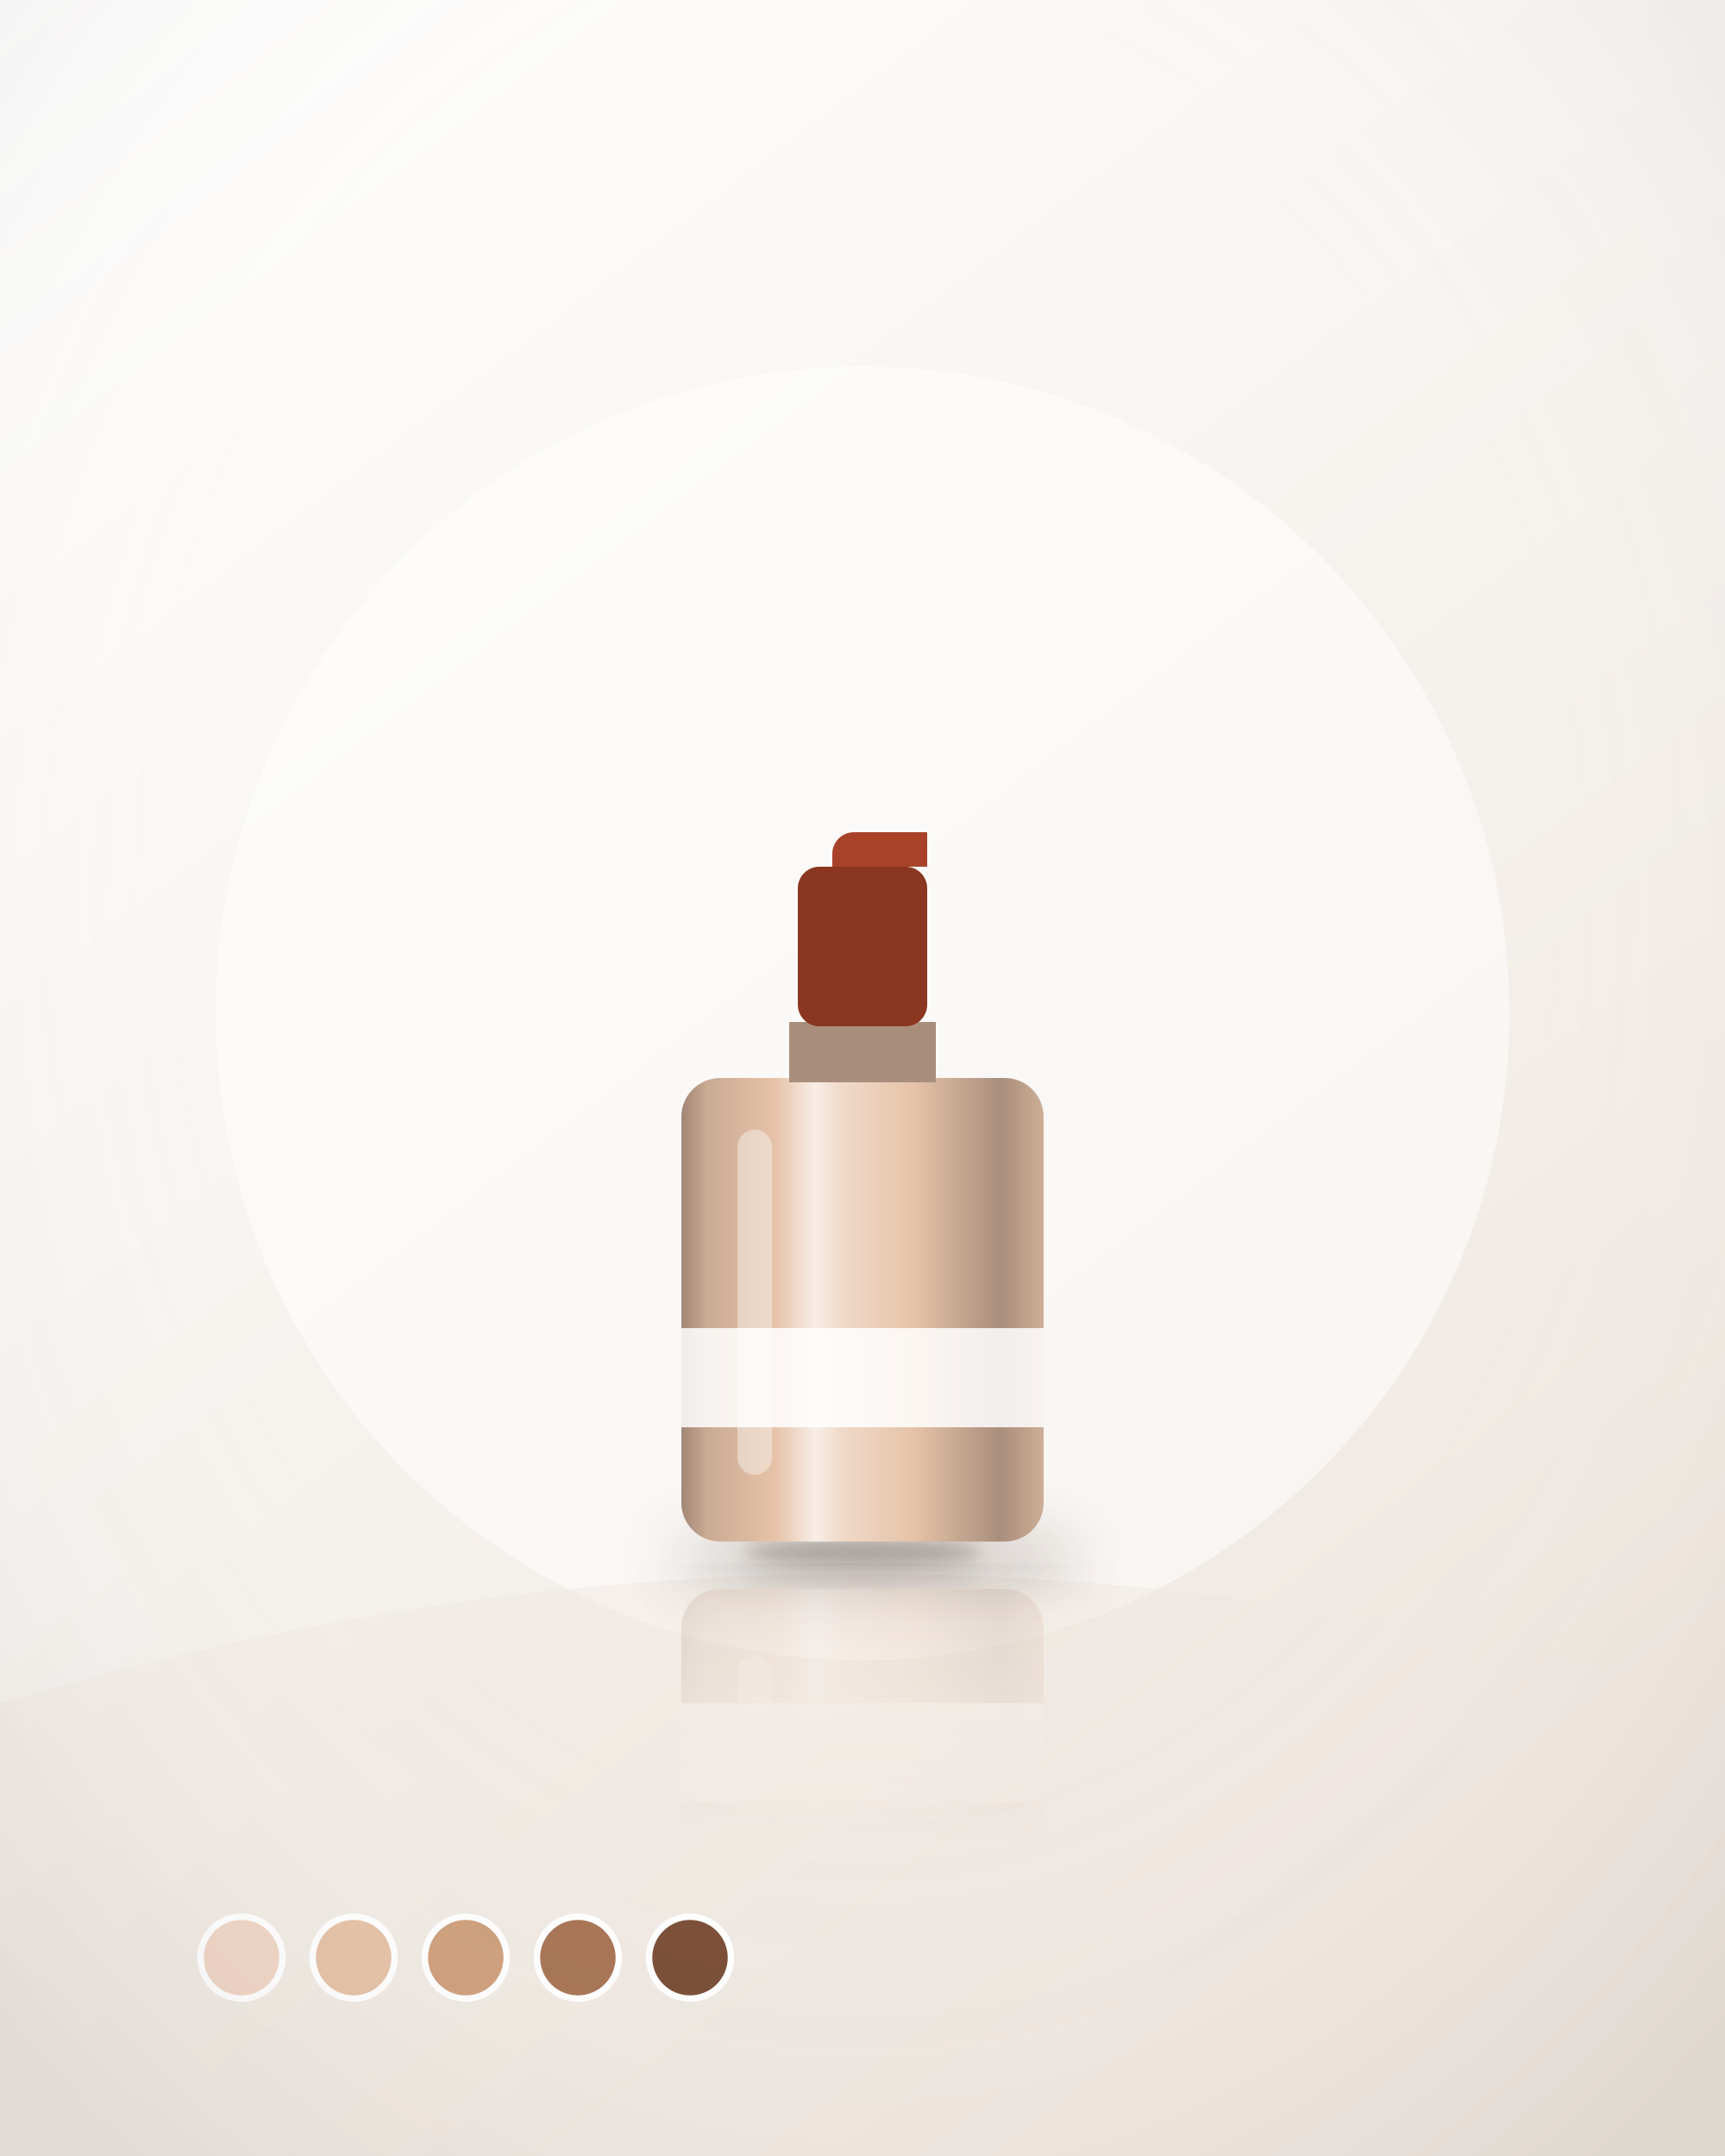
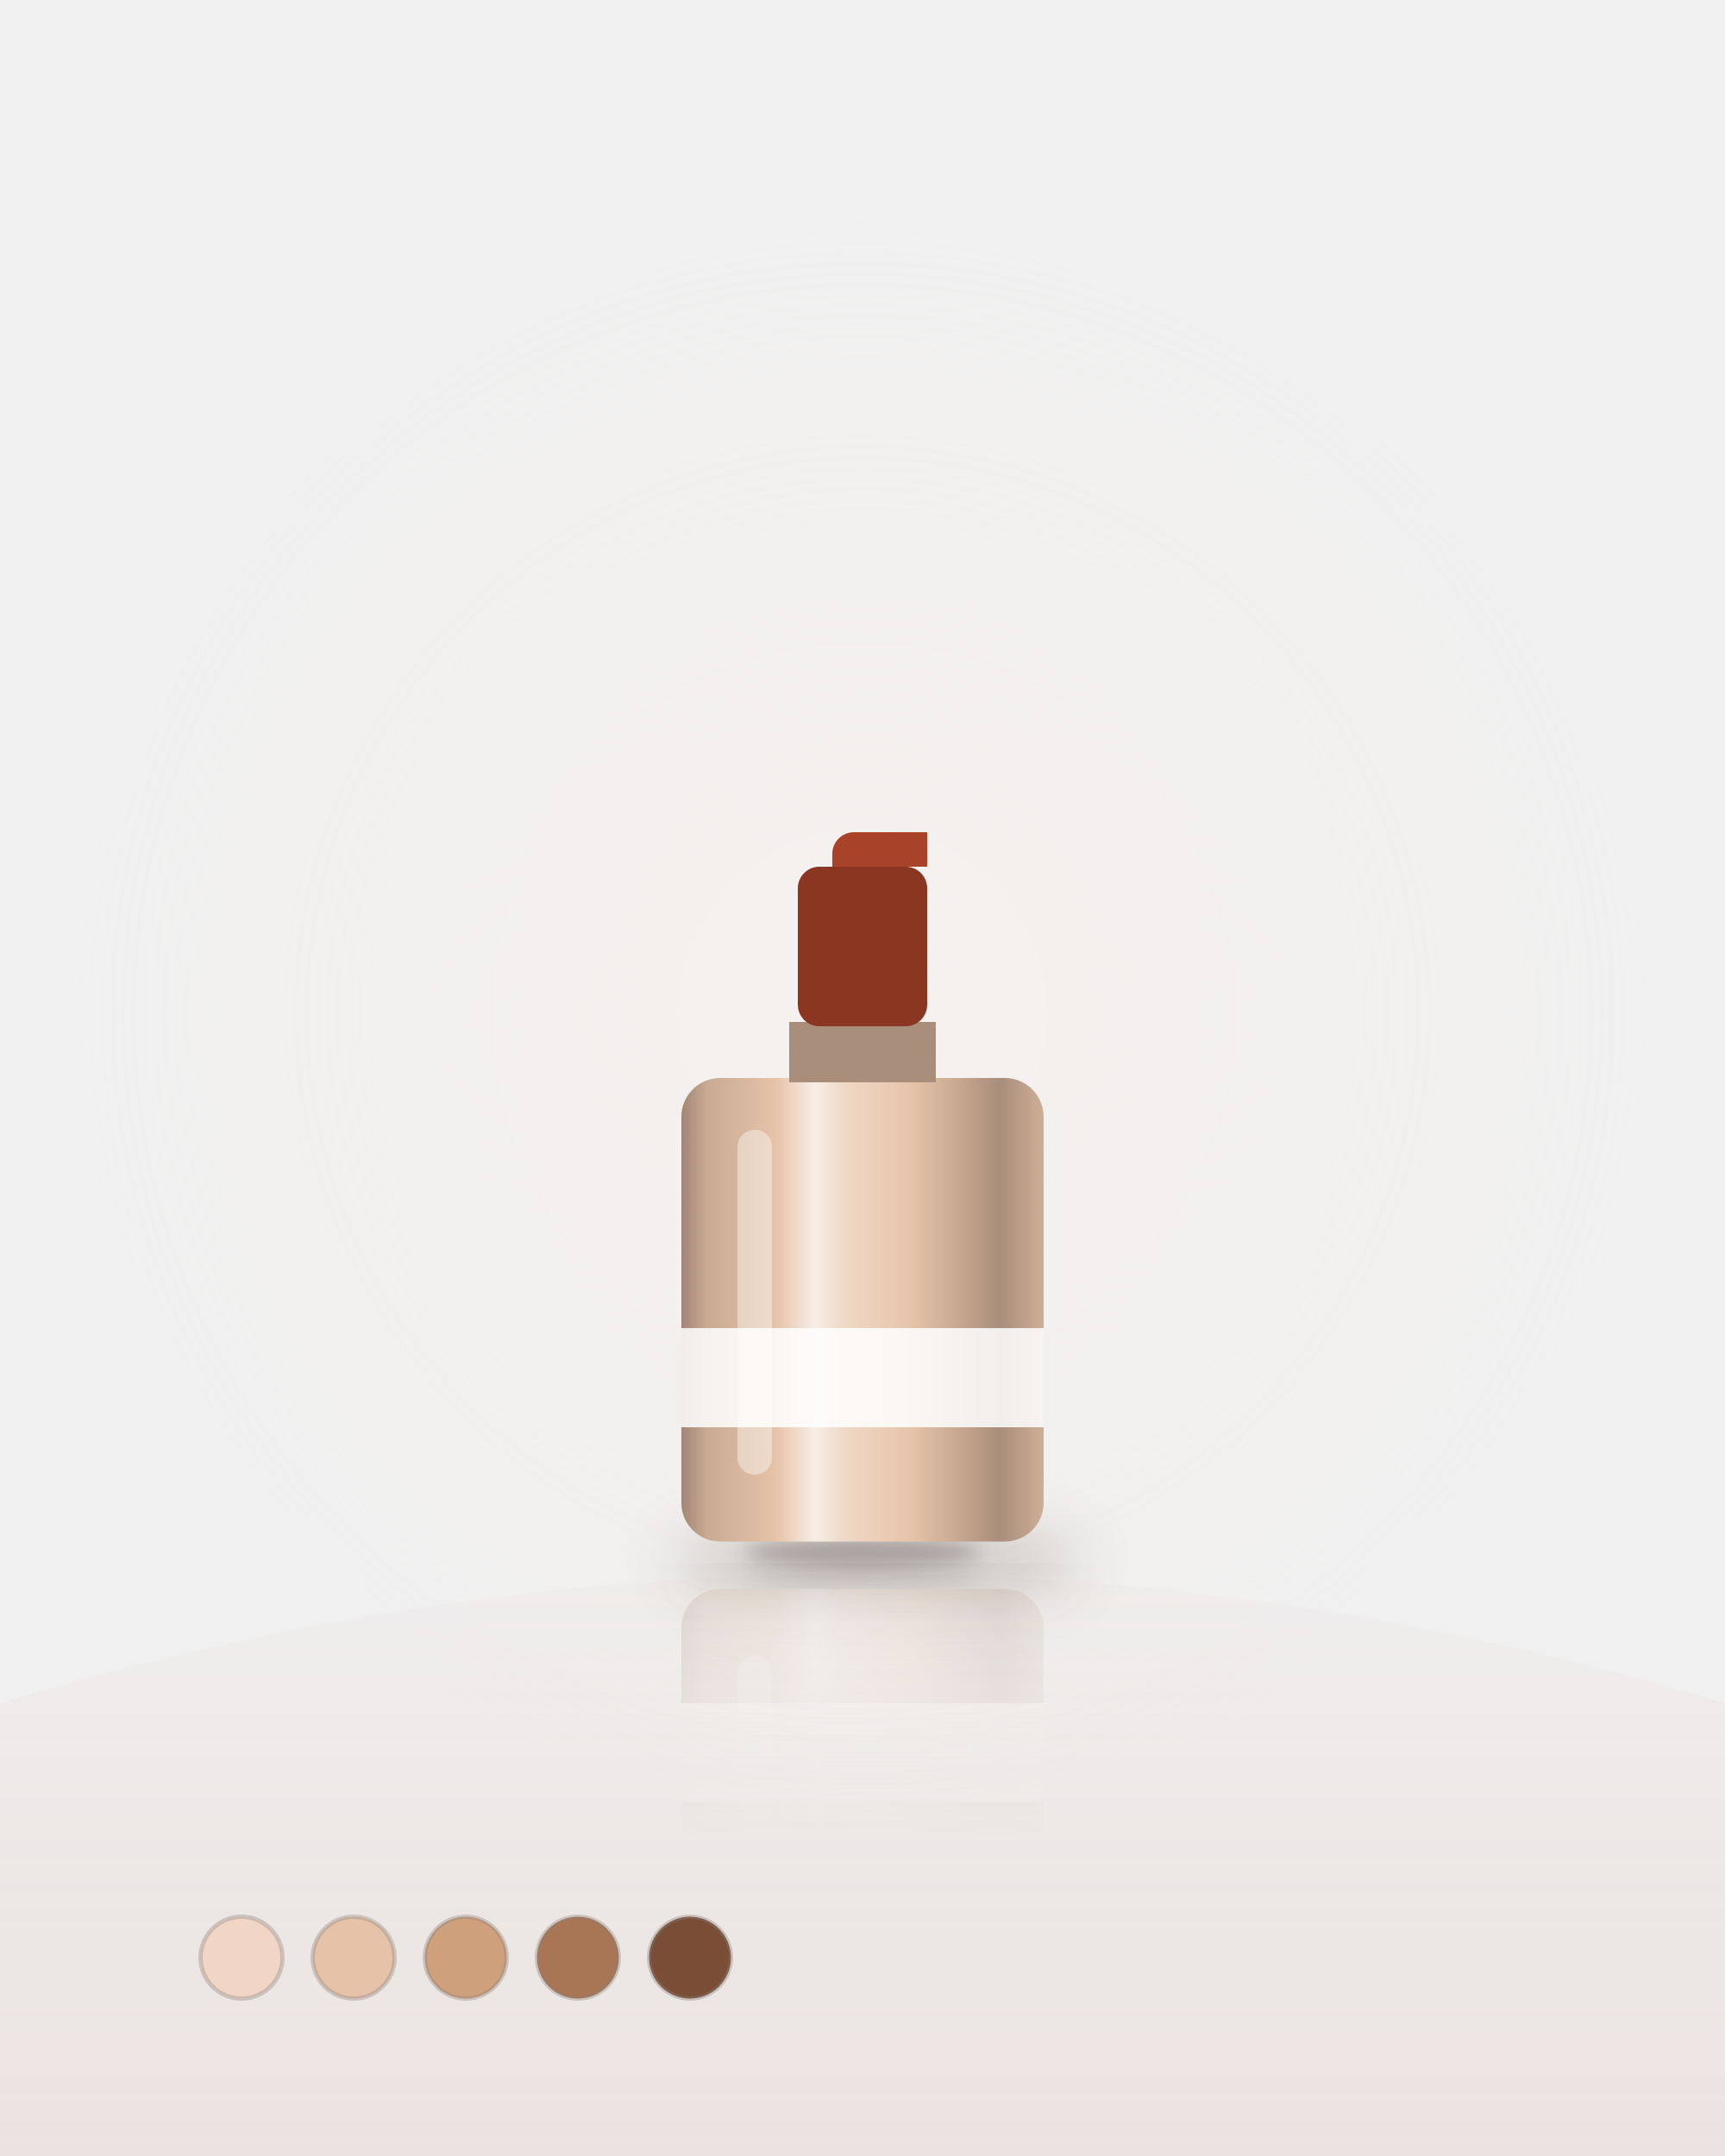
<svg xmlns="http://www.w3.org/2000/svg" viewBox="0 0 800 1000" width="800" height="1000" role="img">
  <defs>
    <linearGradient id="bg92" x1="0" y1="0" x2=".6" y2="1">
      <stop offset="0" stop-color="#FFFFFF" />
      <stop offset=".55" stop-color="#F6F3EF" />
      <stop offset="1" stop-color="#EFE7E0" />
    </linearGradient>
    <radialGradient id="v93" cx=".5" cy=".42" r=".72">
      <stop offset=".55" stop-color="#fff" stop-opacity="0" />
      <stop offset="1" stop-color="#141110" stop-opacity=".07" />
    </radialGradient>
    <filter id="blurWide" x="-60%" y="-200%" width="220%" height="500%">
      <feGaussianBlur stdDeviation="13" />
    </filter>
    <filter id="blurTight" x="-60%" y="-300%" width="220%" height="700%">
      <feGaussianBlur stdDeviation="4" />
    </filter>
    <linearGradient id="reflGrad" x1="0" y1="205" x2="0" y2="335" gradientUnits="userSpaceOnUse">
      <stop offset="0" stop-color="#fff" stop-opacity=".5" />
      <stop offset="1" stop-color="#fff" stop-opacity="0" />
    </linearGradient>
    <mask id="reflFade" maskUnits="userSpaceOnUse" x="-260" y="205" width="520" height="130">
      <rect x="-260" y="205" width="520" height="130" fill="url(#reflGrad)" />
    </mask>
    <linearGradient id="g91" x1="0" y1="0" x2="1" y2="0">
      <stop offset="0" stop-color="#a18676" />
      <stop offset=".07" stop-color="#c9aa93" />
      <stop offset=".26" stop-color="#E6C3A8" />
      <stop offset=".37" stop-color="#f8eee7" />
      <stop offset=".44" stop-color="#f0dac9" />
      <stop offset=".64" stop-color="#E6C3A8" />
      <stop offset=".88" stop-color="#a98e7c" />
      <stop offset="1" stop-color="#ceae96" />
    </linearGradient>
  </defs>
-   <rect width="800" height="1000" fill="url(#bg92)" />
-   <circle cx="400" cy="470" r="300" fill="#fff" opacity=".5" />
-   <path d="M0 1000 L0 790 Q 400 670 800 790 L800 1000 Z" fill="#EFE7E0" opacity=".45" />
+   <radialGradient id="halo" cx=".5" cy=".5" r=".5">
+     <stop offset="0" stop-color="#FFF6F0" stop-opacity=".30" />
+     <stop offset=".55" stop-color="#FFF0E6" stop-opacity=".14" />
+     <stop offset="1" stop-color="#FFF0E6" stop-opacity="0" />
+   </radialGradient>
+   <linearGradient id="suelo" x1="0" y1="670" x2="0" y2="1000" gradientUnits="userSpaceOnUse">
+     <stop offset="0" stop-color="#C98B76" stop-opacity="0" />
+     <stop offset="1" stop-color="#C98B76" stop-opacity=".13" />
+   </linearGradient>
+   <circle cx="400" cy="470" r="370" fill="url(#halo)" />
+   <path d="M0 1000 L0 790 Q 400 670 800 790 L800 1000 Z" fill="url(#suelo)" />
  <g transform="translate(400,520) rotate(0) scale(1)">
    <g mask="url(#reflFade)" opacity=".5">
      <g transform="translate(0,412) scale(1,-1)">
        <ellipse cx="6.65" cy="202" rx="95" ry="15.2" fill="#4A372F" opacity=".22" filter="url(#blurWide)" />
        <ellipse cx="0" cy="200" rx="55.1" ry="6.384" fill="#3A2A24" opacity=".3" filter="url(#blurTight)" />
        <rect x="-84" y="-20" width="168" height="215" rx="18" fill="url(#g91)" />
        <rect x="-58" y="4" width="16" height="160" rx="8" fill="#fff" opacity=".4" />
        <rect x="-34" y="-46" width="68" height="28" fill="#a98e7c" />
        <rect x="-30" y="-118" width="60" height="74" rx="10" fill="#8A3621" />
        <path d="M-30 -118 h60 v-16 h-34 a10 10 0 0 0 -10 10 v6 Z" fill="#A8432A" />
        <rect x="-84" y="96" width="168" height="46" fill="#fff" opacity=".85" />
      </g>
    </g>
    <ellipse cx="6.65" cy="202" rx="95" ry="15.2" fill="#4A372F" opacity=".22" filter="url(#blurWide)" />
    <ellipse cx="0" cy="200" rx="55.1" ry="6.384" fill="#3A2A24" opacity=".3" filter="url(#blurTight)" />
    <rect x="-84" y="-20" width="168" height="215" rx="18" fill="url(#g91)" />
    <rect x="-58" y="4" width="16" height="160" rx="8" fill="#fff" opacity=".4" />
    <rect x="-34" y="-46" width="68" height="28" fill="#a98e7c" />
    <rect x="-30" y="-118" width="60" height="74" rx="10" fill="#8A3621" />
    <path d="M-30 -118 h60 v-16 h-34 a10 10 0 0 0 -10 10 v6 Z" fill="#A8432A" />
    <rect x="-84" y="96" width="168" height="46" fill="#fff" opacity=".85" />
  </g>
-   <circle cx="112" cy="908" r="19" fill="#F1D6C6" stroke="#fff" stroke-width="3" />
-   <circle cx="164" cy="908" r="19" fill="#E6C3A8" stroke="#fff" stroke-width="3" />
-   <circle cx="216" cy="908" r="19" fill="#CFA07C" stroke="#fff" stroke-width="3" />
-   <circle cx="268" cy="908" r="19" fill="#A87555" stroke="#fff" stroke-width="3" />
-   <circle cx="320" cy="908" r="19" fill="#7A4E36" stroke="#fff" stroke-width="3" />
-   <rect width="800" height="1000" fill="url(#v93)" />
+   <circle cx="112" cy="908" r="19" fill="#F1D6C6" stroke="#8A827B" stroke-opacity=".35" stroke-width="2" />
+   <circle cx="164" cy="908" r="19" fill="#E6C3A8" stroke="#8A827B" stroke-opacity=".35" stroke-width="2" />
+   <circle cx="216" cy="908" r="19" fill="#CFA07C" stroke="#8A827B" stroke-opacity=".35" stroke-width="2" />
+   <circle cx="268" cy="908" r="19" fill="#A87555" stroke="#8A827B" stroke-opacity=".35" stroke-width="2" />
+   <circle cx="320" cy="908" r="19" fill="#7A4E36" stroke="#8A827B" stroke-opacity=".35" stroke-width="2" />
</svg>
